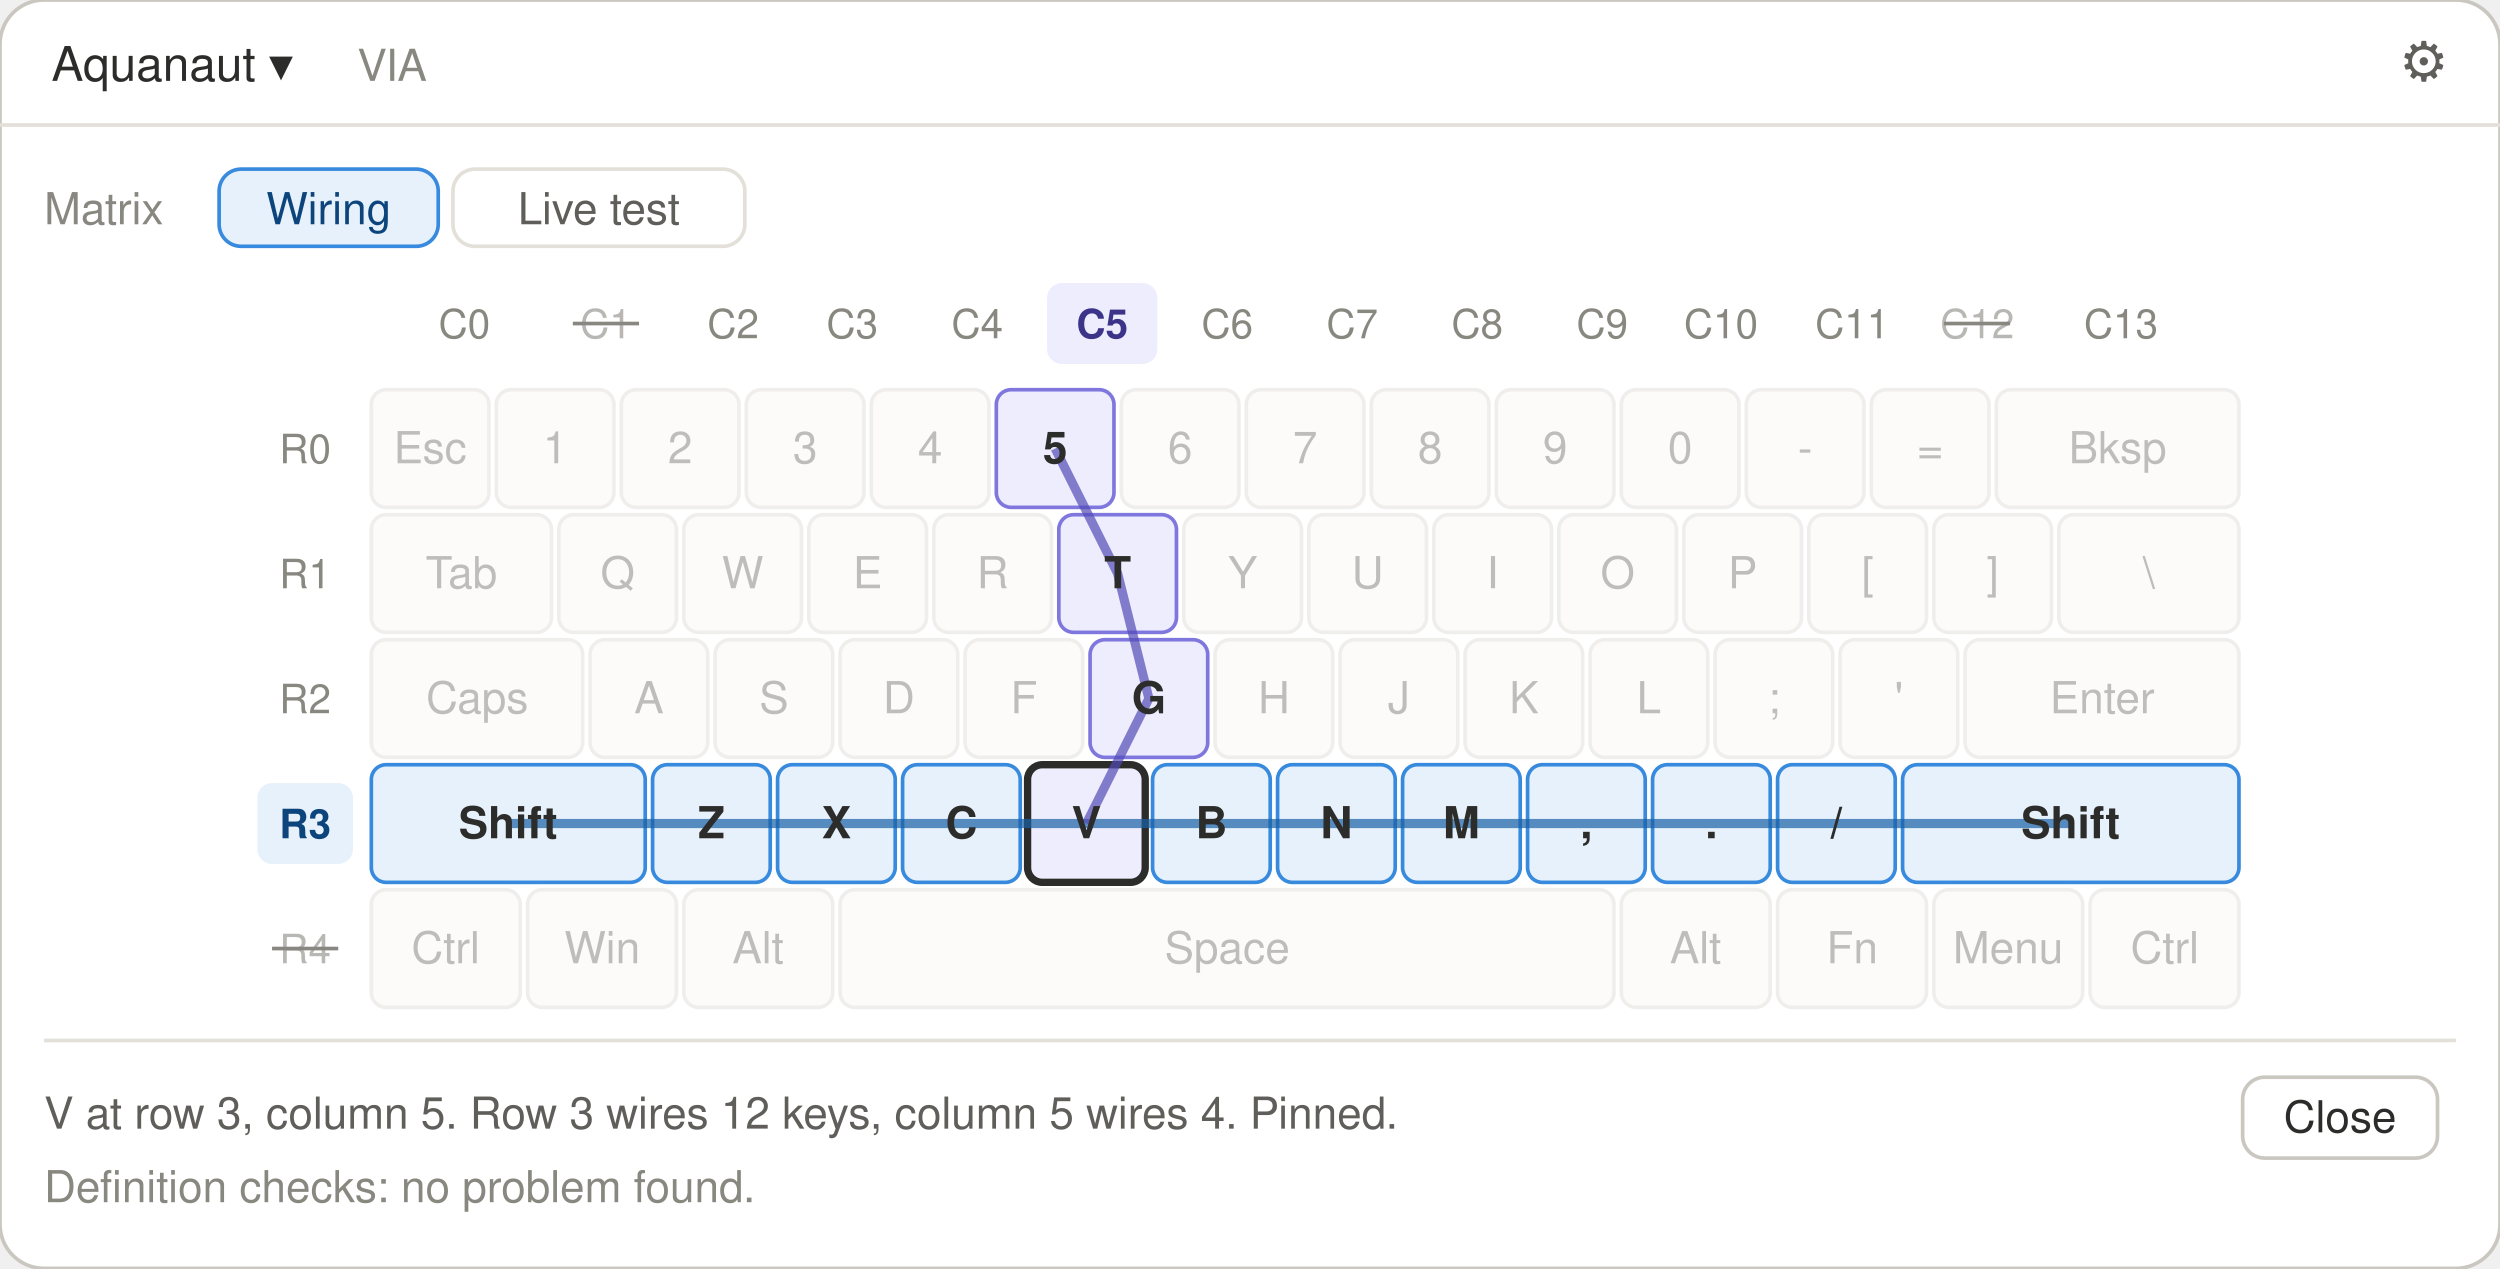
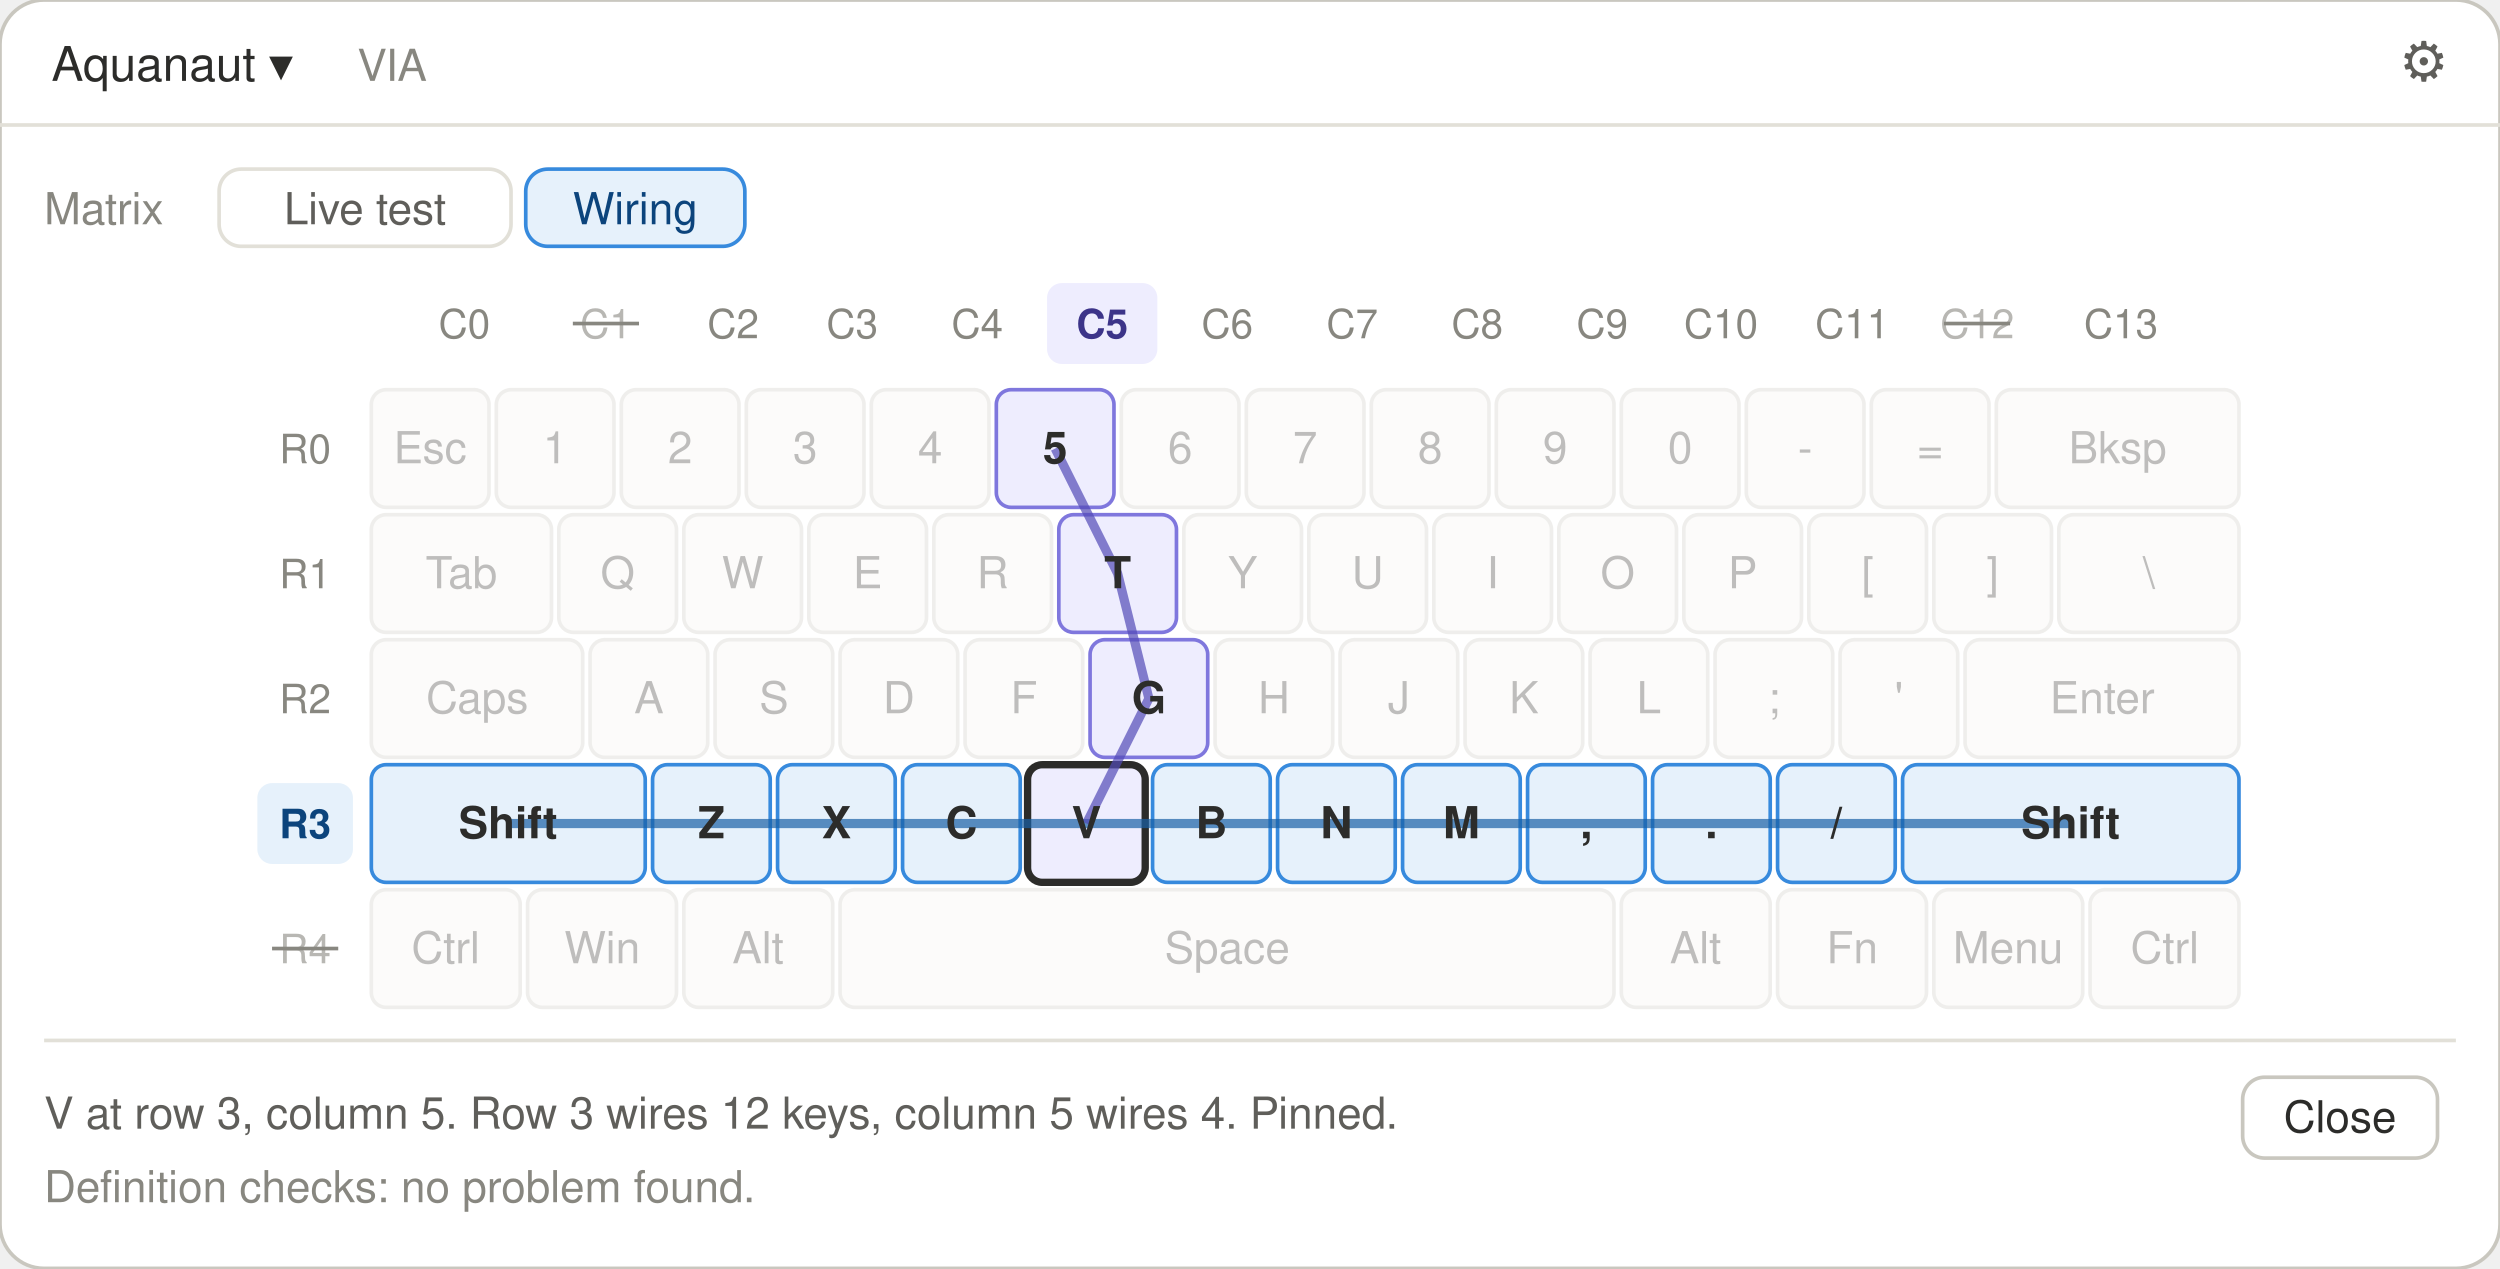
<svg xmlns="http://www.w3.org/2000/svg" width="680" height="345" viewBox="0 0 680 345">
  <rect x="0.0" y="0.0" width="680.0" height="345.0" rx="12" fill="#FFFFFF" stroke="#C9C7BF" stroke-width="1" />
  <text x="14.0" y="22.0" font-family="Segoe UI, Helvetica, Arial, sans-serif" font-size="13" fill="#2C2C2A" text-anchor="start" font-weight="400">Aquanaut  ▾</text>
  <text x="97.2" y="22.0" font-family="Segoe UI, Helvetica, Arial, sans-serif" font-size="12" fill="#888780" text-anchor="start" font-weight="400">VIA</text>
  <text x="666.0" y="22.0" font-family="Segoe UI, Helvetica, Arial, sans-serif" font-size="15" fill="#5F5E5A" text-anchor="end" font-weight="400">⚙</text>
  <line x1="0" y1="34" x2="680" y2="34" stroke="#E2E0D8" stroke-width="1" />
  <text x="12.0" y="61.0" font-family="Segoe UI, Helvetica, Arial, sans-serif" font-size="12" fill="#888780" text-anchor="start" font-weight="400">Matrix</text>
-   <rect x="59.6" y="46.0" width="59.6" height="21.0" rx="6" fill="#E6F1FB" stroke="#378ADD" stroke-width="1" />
-   <text x="89.4" y="61.0" font-family="Segoe UI, Helvetica, Arial, sans-serif" font-size="12" fill="#0C447C" text-anchor="middle" font-weight="400">Wiring</text>
-   <rect x="123.2" y="46.0" width="79.4" height="21.0" rx="6" fill="#FFFFFF" stroke="#E2E0D8" stroke-width="1" />
-   <text x="162.9" y="61.0" font-family="Segoe UI, Helvetica, Arial, sans-serif" font-size="12" fill="#5F5E5A" text-anchor="middle" font-weight="400">Live test</text>
+   <rect x="59.6" y="46.0" width="79.4" height="21.0" rx="6" fill="#FFFFFF" stroke="#E2E0D8" stroke-width="1" />
+   <text x="99.3" y="61.0" font-family="Segoe UI, Helvetica, Arial, sans-serif" font-size="12" fill="#5F5E5A" text-anchor="middle" font-weight="400">Live test</text>
+   <rect x="143.0" y="46.0" width="59.6" height="21.0" rx="6" fill="#E6F1FB" stroke="#378ADD" stroke-width="1" />
+   <text x="172.8" y="61.0" font-family="Segoe UI, Helvetica, Arial, sans-serif" font-size="12" fill="#0C447C" text-anchor="middle" font-weight="400">Wiring</text>
  <rect x="101.0" y="106.0" width="32.0" height="32.0" rx="4" fill="#F4F3EF" stroke="#C9C7BF" stroke-width="1" opacity="0.3" />
  <rect x="135.0" y="106.0" width="32.0" height="32.0" rx="4" fill="#F4F3EF" stroke="#C9C7BF" stroke-width="1" opacity="0.3" />
  <rect x="169.0" y="106.0" width="32.0" height="32.0" rx="4" fill="#F4F3EF" stroke="#C9C7BF" stroke-width="1" opacity="0.3" />
  <rect x="203.0" y="106.0" width="32.0" height="32.0" rx="4" fill="#F4F3EF" stroke="#C9C7BF" stroke-width="1" opacity="0.3" />
  <rect x="237.0" y="106.0" width="32.0" height="32.0" rx="4" fill="#F4F3EF" stroke="#C9C7BF" stroke-width="1" opacity="0.3" />
  <rect x="271.0" y="106.0" width="32.0" height="32.0" rx="4" fill="#EEEDFE" stroke="#7F77DD" stroke-width="1" />
  <rect x="305.0" y="106.0" width="32.0" height="32.0" rx="4" fill="#F4F3EF" stroke="#C9C7BF" stroke-width="1" opacity="0.3" />
  <rect x="339.0" y="106.0" width="32.0" height="32.0" rx="4" fill="#F4F3EF" stroke="#C9C7BF" stroke-width="1" opacity="0.3" />
  <rect x="373.0" y="106.0" width="32.0" height="32.0" rx="4" fill="#F4F3EF" stroke="#C9C7BF" stroke-width="1" opacity="0.3" />
  <rect x="407.0" y="106.0" width="32.0" height="32.0" rx="4" fill="#F4F3EF" stroke="#C9C7BF" stroke-width="1" opacity="0.3" />
  <rect x="441.0" y="106.0" width="32.0" height="32.0" rx="4" fill="#F4F3EF" stroke="#C9C7BF" stroke-width="1" opacity="0.3" />
  <rect x="475.0" y="106.0" width="32.0" height="32.0" rx="4" fill="#F4F3EF" stroke="#C9C7BF" stroke-width="1" opacity="0.3" />
  <rect x="509.0" y="106.0" width="32.0" height="32.0" rx="4" fill="#F4F3EF" stroke="#C9C7BF" stroke-width="1" opacity="0.3" />
  <rect x="543.0" y="106.0" width="66.0" height="32.0" rx="4" fill="#F4F3EF" stroke="#C9C7BF" stroke-width="1" opacity="0.3" />
  <rect x="101.0" y="140.0" width="49.0" height="32.0" rx="4" fill="#F4F3EF" stroke="#C9C7BF" stroke-width="1" opacity="0.3" />
  <rect x="152.0" y="140.0" width="32.0" height="32.0" rx="4" fill="#F4F3EF" stroke="#C9C7BF" stroke-width="1" opacity="0.3" />
  <rect x="186.0" y="140.0" width="32.0" height="32.0" rx="4" fill="#F4F3EF" stroke="#C9C7BF" stroke-width="1" opacity="0.3" />
  <rect x="220.0" y="140.0" width="32.0" height="32.0" rx="4" fill="#F4F3EF" stroke="#C9C7BF" stroke-width="1" opacity="0.3" />
  <rect x="254.0" y="140.0" width="32.0" height="32.0" rx="4" fill="#F4F3EF" stroke="#C9C7BF" stroke-width="1" opacity="0.3" />
  <rect x="288.0" y="140.0" width="32.0" height="32.0" rx="4" fill="#EEEDFE" stroke="#7F77DD" stroke-width="1" />
  <rect x="322.0" y="140.0" width="32.0" height="32.0" rx="4" fill="#F4F3EF" stroke="#C9C7BF" stroke-width="1" opacity="0.3" />
  <rect x="356.0" y="140.0" width="32.0" height="32.0" rx="4" fill="#F4F3EF" stroke="#C9C7BF" stroke-width="1" opacity="0.3" />
  <rect x="390.0" y="140.0" width="32.0" height="32.0" rx="4" fill="#F4F3EF" stroke="#C9C7BF" stroke-width="1" opacity="0.3" />
  <rect x="424.0" y="140.0" width="32.0" height="32.0" rx="4" fill="#F4F3EF" stroke="#C9C7BF" stroke-width="1" opacity="0.3" />
  <rect x="458.0" y="140.0" width="32.0" height="32.0" rx="4" fill="#F4F3EF" stroke="#C9C7BF" stroke-width="1" opacity="0.3" />
  <rect x="492.0" y="140.0" width="32.0" height="32.0" rx="4" fill="#F4F3EF" stroke="#C9C7BF" stroke-width="1" opacity="0.3" />
  <rect x="526.0" y="140.0" width="32.0" height="32.0" rx="4" fill="#F4F3EF" stroke="#C9C7BF" stroke-width="1" opacity="0.3" />
  <rect x="560.0" y="140.0" width="49.0" height="32.0" rx="4" fill="#F4F3EF" stroke="#C9C7BF" stroke-width="1" opacity="0.3" />
  <rect x="101.0" y="174.0" width="57.5" height="32.0" rx="4" fill="#F4F3EF" stroke="#C9C7BF" stroke-width="1" opacity="0.3" />
  <rect x="160.5" y="174.0" width="32.0" height="32.0" rx="4" fill="#F4F3EF" stroke="#C9C7BF" stroke-width="1" opacity="0.3" />
  <rect x="194.5" y="174.0" width="32.0" height="32.0" rx="4" fill="#F4F3EF" stroke="#C9C7BF" stroke-width="1" opacity="0.3" />
  <rect x="228.5" y="174.0" width="32.0" height="32.0" rx="4" fill="#F4F3EF" stroke="#C9C7BF" stroke-width="1" opacity="0.3" />
  <rect x="262.5" y="174.0" width="32.0" height="32.0" rx="4" fill="#F4F3EF" stroke="#C9C7BF" stroke-width="1" opacity="0.3" />
  <rect x="296.5" y="174.0" width="32.0" height="32.0" rx="4" fill="#EEEDFE" stroke="#7F77DD" stroke-width="1" />
  <rect x="330.5" y="174.0" width="32.0" height="32.0" rx="4" fill="#F4F3EF" stroke="#C9C7BF" stroke-width="1" opacity="0.3" />
  <rect x="364.5" y="174.0" width="32.0" height="32.0" rx="4" fill="#F4F3EF" stroke="#C9C7BF" stroke-width="1" opacity="0.3" />
  <rect x="398.5" y="174.0" width="32.0" height="32.0" rx="4" fill="#F4F3EF" stroke="#C9C7BF" stroke-width="1" opacity="0.3" />
  <rect x="432.5" y="174.0" width="32.0" height="32.0" rx="4" fill="#F4F3EF" stroke="#C9C7BF" stroke-width="1" opacity="0.3" />
  <rect x="466.5" y="174.0" width="32.0" height="32.0" rx="4" fill="#F4F3EF" stroke="#C9C7BF" stroke-width="1" opacity="0.3" />
  <rect x="500.5" y="174.0" width="32.0" height="32.0" rx="4" fill="#F4F3EF" stroke="#C9C7BF" stroke-width="1" opacity="0.3" />
  <rect x="534.5" y="174.0" width="74.5" height="32.0" rx="4" fill="#F4F3EF" stroke="#C9C7BF" stroke-width="1" opacity="0.3" />
  <rect x="101.0" y="208.0" width="74.5" height="32.0" rx="4" fill="#E6F1FB" stroke="#378ADD" stroke-width="1" />
  <rect x="177.5" y="208.0" width="32.0" height="32.0" rx="4" fill="#E6F1FB" stroke="#378ADD" stroke-width="1" />
  <rect x="211.5" y="208.0" width="32.0" height="32.0" rx="4" fill="#E6F1FB" stroke="#378ADD" stroke-width="1" />
  <rect x="245.5" y="208.0" width="32.0" height="32.0" rx="4" fill="#E6F1FB" stroke="#378ADD" stroke-width="1" />
  <rect x="279.5" y="208.0" width="32.0" height="32.0" rx="4" fill="#EEEDFE" stroke="#2C2C2A" stroke-width="2" />
  <rect x="313.5" y="208.0" width="32.0" height="32.0" rx="4" fill="#E6F1FB" stroke="#378ADD" stroke-width="1" />
  <rect x="347.5" y="208.0" width="32.0" height="32.0" rx="4" fill="#E6F1FB" stroke="#378ADD" stroke-width="1" />
  <rect x="381.5" y="208.0" width="32.0" height="32.0" rx="4" fill="#E6F1FB" stroke="#378ADD" stroke-width="1" />
  <rect x="415.5" y="208.0" width="32.0" height="32.0" rx="4" fill="#E6F1FB" stroke="#378ADD" stroke-width="1" />
  <rect x="449.5" y="208.0" width="32.0" height="32.0" rx="4" fill="#E6F1FB" stroke="#378ADD" stroke-width="1" />
  <rect x="483.5" y="208.0" width="32.0" height="32.0" rx="4" fill="#E6F1FB" stroke="#378ADD" stroke-width="1" />
  <rect x="517.5" y="208.0" width="91.5" height="32.0" rx="4" fill="#E6F1FB" stroke="#378ADD" stroke-width="1" />
  <rect x="101.0" y="242.0" width="40.5" height="32.0" rx="4" fill="#F4F3EF" stroke="#C9C7BF" stroke-width="1" opacity="0.3" />
  <rect x="143.5" y="242.0" width="40.5" height="32.0" rx="4" fill="#F4F3EF" stroke="#C9C7BF" stroke-width="1" opacity="0.3" />
  <rect x="186.0" y="242.0" width="40.5" height="32.0" rx="4" fill="#F4F3EF" stroke="#C9C7BF" stroke-width="1" opacity="0.3" />
  <rect x="228.5" y="242.0" width="210.5" height="32.0" rx="4" fill="#F4F3EF" stroke="#C9C7BF" stroke-width="1" opacity="0.3" />
  <rect x="441.0" y="242.0" width="40.5" height="32.0" rx="4" fill="#F4F3EF" stroke="#C9C7BF" stroke-width="1" opacity="0.3" />
  <rect x="483.5" y="242.0" width="40.5" height="32.0" rx="4" fill="#F4F3EF" stroke="#C9C7BF" stroke-width="1" opacity="0.3" />
  <rect x="526.0" y="242.0" width="40.5" height="32.0" rx="4" fill="#F4F3EF" stroke="#C9C7BF" stroke-width="1" opacity="0.3" />
  <rect x="568.5" y="242.0" width="40.5" height="32.0" rx="4" fill="#F4F3EF" stroke="#C9C7BF" stroke-width="1" opacity="0.3" />
  <polyline points="138.2,224.0 193.5,224.0 227.5,224.0 261.5,224.0 295.5,224.0 329.5,224.0 363.5,224.0 397.5,224.0 431.5,224.0 465.5,224.0 499.5,224.0 563.2,224.0" fill="none" stroke="#185FA5" stroke-width="2.5" stroke-linejoin="round" opacity="0.7" />
  <polyline points="287.0,122.0 304.0,156.0 312.5,190.0 295.5,224.0" fill="none" stroke="#534AB7" stroke-width="2.5" stroke-linejoin="round" opacity="0.7" />
  <text x="117.0" y="126.0" font-family="Segoe UI, Helvetica, Arial, sans-serif" font-size="12" fill="#2C2C2A" text-anchor="middle" font-weight="400" opacity="0.3">Esc</text>
  <text x="151.0" y="126.0" font-family="Segoe UI, Helvetica, Arial, sans-serif" font-size="12" fill="#2C2C2A" text-anchor="middle" font-weight="400" opacity="0.3">1</text>
  <text x="185.0" y="126.0" font-family="Segoe UI, Helvetica, Arial, sans-serif" font-size="12" fill="#2C2C2A" text-anchor="middle" font-weight="400" opacity="0.3">2</text>
  <text x="219.0" y="126.0" font-family="Segoe UI, Helvetica, Arial, sans-serif" font-size="12" fill="#2C2C2A" text-anchor="middle" font-weight="400" opacity="0.3">3</text>
  <text x="253.0" y="126.0" font-family="Segoe UI, Helvetica, Arial, sans-serif" font-size="12" fill="#2C2C2A" text-anchor="middle" font-weight="400" opacity="0.3">4</text>
  <text x="287.0" y="126.0" font-family="Segoe UI, Helvetica, Arial, sans-serif" font-size="12" fill="#2C2C2A" text-anchor="middle" font-weight="600">5</text>
  <text x="321.0" y="126.0" font-family="Segoe UI, Helvetica, Arial, sans-serif" font-size="12" fill="#2C2C2A" text-anchor="middle" font-weight="400" opacity="0.3">6</text>
  <text x="355.0" y="126.0" font-family="Segoe UI, Helvetica, Arial, sans-serif" font-size="12" fill="#2C2C2A" text-anchor="middle" font-weight="400" opacity="0.3">7</text>
  <text x="389.0" y="126.0" font-family="Segoe UI, Helvetica, Arial, sans-serif" font-size="12" fill="#2C2C2A" text-anchor="middle" font-weight="400" opacity="0.3">8</text>
  <text x="423.0" y="126.0" font-family="Segoe UI, Helvetica, Arial, sans-serif" font-size="12" fill="#2C2C2A" text-anchor="middle" font-weight="400" opacity="0.3">9</text>
  <text x="457.0" y="126.0" font-family="Segoe UI, Helvetica, Arial, sans-serif" font-size="12" fill="#2C2C2A" text-anchor="middle" font-weight="400" opacity="0.3">0</text>
  <text x="491.0" y="126.0" font-family="Segoe UI, Helvetica, Arial, sans-serif" font-size="12" fill="#2C2C2A" text-anchor="middle" font-weight="400" opacity="0.3">-</text>
  <text x="525.0" y="126.0" font-family="Segoe UI, Helvetica, Arial, sans-serif" font-size="12" fill="#2C2C2A" text-anchor="middle" font-weight="400" opacity="0.3">=</text>
  <text x="576.0" y="126.0" font-family="Segoe UI, Helvetica, Arial, sans-serif" font-size="12" fill="#2C2C2A" text-anchor="middle" font-weight="400" opacity="0.3">Bksp</text>
  <text x="125.5" y="160.0" font-family="Segoe UI, Helvetica, Arial, sans-serif" font-size="12" fill="#2C2C2A" text-anchor="middle" font-weight="400" opacity="0.3">Tab</text>
  <text x="168.0" y="160.0" font-family="Segoe UI, Helvetica, Arial, sans-serif" font-size="12" fill="#2C2C2A" text-anchor="middle" font-weight="400" opacity="0.3">Q</text>
  <text x="202.0" y="160.0" font-family="Segoe UI, Helvetica, Arial, sans-serif" font-size="12" fill="#2C2C2A" text-anchor="middle" font-weight="400" opacity="0.3">W</text>
  <text x="236.0" y="160.0" font-family="Segoe UI, Helvetica, Arial, sans-serif" font-size="12" fill="#2C2C2A" text-anchor="middle" font-weight="400" opacity="0.3">E</text>
  <text x="270.0" y="160.0" font-family="Segoe UI, Helvetica, Arial, sans-serif" font-size="12" fill="#2C2C2A" text-anchor="middle" font-weight="400" opacity="0.3">R</text>
  <text x="304.0" y="160.0" font-family="Segoe UI, Helvetica, Arial, sans-serif" font-size="12" fill="#2C2C2A" text-anchor="middle" font-weight="600">T</text>
  <text x="338.0" y="160.0" font-family="Segoe UI, Helvetica, Arial, sans-serif" font-size="12" fill="#2C2C2A" text-anchor="middle" font-weight="400" opacity="0.3">Y</text>
  <text x="372.0" y="160.0" font-family="Segoe UI, Helvetica, Arial, sans-serif" font-size="12" fill="#2C2C2A" text-anchor="middle" font-weight="400" opacity="0.3">U</text>
  <text x="406.0" y="160.0" font-family="Segoe UI, Helvetica, Arial, sans-serif" font-size="12" fill="#2C2C2A" text-anchor="middle" font-weight="400" opacity="0.3">I</text>
  <text x="440.0" y="160.0" font-family="Segoe UI, Helvetica, Arial, sans-serif" font-size="12" fill="#2C2C2A" text-anchor="middle" font-weight="400" opacity="0.3">O</text>
  <text x="474.0" y="160.0" font-family="Segoe UI, Helvetica, Arial, sans-serif" font-size="12" fill="#2C2C2A" text-anchor="middle" font-weight="400" opacity="0.3">P</text>
  <text x="508.0" y="160.0" font-family="Segoe UI, Helvetica, Arial, sans-serif" font-size="12" fill="#2C2C2A" text-anchor="middle" font-weight="400" opacity="0.3">[</text>
  <text x="542.0" y="160.0" font-family="Segoe UI, Helvetica, Arial, sans-serif" font-size="12" fill="#2C2C2A" text-anchor="middle" font-weight="400" opacity="0.3">]</text>
  <text x="584.5" y="160.0" font-family="Segoe UI, Helvetica, Arial, sans-serif" font-size="12" fill="#2C2C2A" text-anchor="middle" font-weight="400" opacity="0.3">\</text>
  <text x="129.8" y="194.0" font-family="Segoe UI, Helvetica, Arial, sans-serif" font-size="12" fill="#2C2C2A" text-anchor="middle" font-weight="400" opacity="0.3">Caps</text>
  <text x="176.5" y="194.0" font-family="Segoe UI, Helvetica, Arial, sans-serif" font-size="12" fill="#2C2C2A" text-anchor="middle" font-weight="400" opacity="0.3">A</text>
  <text x="210.5" y="194.0" font-family="Segoe UI, Helvetica, Arial, sans-serif" font-size="12" fill="#2C2C2A" text-anchor="middle" font-weight="400" opacity="0.3">S</text>
  <text x="244.5" y="194.0" font-family="Segoe UI, Helvetica, Arial, sans-serif" font-size="12" fill="#2C2C2A" text-anchor="middle" font-weight="400" opacity="0.3">D</text>
  <text x="278.5" y="194.0" font-family="Segoe UI, Helvetica, Arial, sans-serif" font-size="12" fill="#2C2C2A" text-anchor="middle" font-weight="400" opacity="0.3">F</text>
  <text x="312.5" y="194.0" font-family="Segoe UI, Helvetica, Arial, sans-serif" font-size="12" fill="#2C2C2A" text-anchor="middle" font-weight="600">G</text>
  <text x="346.5" y="194.0" font-family="Segoe UI, Helvetica, Arial, sans-serif" font-size="12" fill="#2C2C2A" text-anchor="middle" font-weight="400" opacity="0.3">H</text>
  <text x="380.5" y="194.0" font-family="Segoe UI, Helvetica, Arial, sans-serif" font-size="12" fill="#2C2C2A" text-anchor="middle" font-weight="400" opacity="0.3">J</text>
  <text x="414.5" y="194.0" font-family="Segoe UI, Helvetica, Arial, sans-serif" font-size="12" fill="#2C2C2A" text-anchor="middle" font-weight="400" opacity="0.3">K</text>
  <text x="448.5" y="194.0" font-family="Segoe UI, Helvetica, Arial, sans-serif" font-size="12" fill="#2C2C2A" text-anchor="middle" font-weight="400" opacity="0.3">L</text>
  <text x="482.5" y="194.0" font-family="Segoe UI, Helvetica, Arial, sans-serif" font-size="12" fill="#2C2C2A" text-anchor="middle" font-weight="400" opacity="0.3">;</text>
  <text x="516.5" y="194.0" font-family="Segoe UI, Helvetica, Arial, sans-serif" font-size="12" fill="#2C2C2A" text-anchor="middle" font-weight="400" opacity="0.3">'</text>
  <text x="571.8" y="194.0" font-family="Segoe UI, Helvetica, Arial, sans-serif" font-size="12" fill="#2C2C2A" text-anchor="middle" font-weight="400" opacity="0.3">Enter</text>
  <text x="138.2" y="228.0" font-family="Segoe UI, Helvetica, Arial, sans-serif" font-size="12" fill="#2C2C2A" text-anchor="middle" font-weight="600">Shift</text>
  <text x="193.5" y="228.0" font-family="Segoe UI, Helvetica, Arial, sans-serif" font-size="12" fill="#2C2C2A" text-anchor="middle" font-weight="600">Z</text>
  <text x="227.5" y="228.0" font-family="Segoe UI, Helvetica, Arial, sans-serif" font-size="12" fill="#2C2C2A" text-anchor="middle" font-weight="600">X</text>
  <text x="261.5" y="228.0" font-family="Segoe UI, Helvetica, Arial, sans-serif" font-size="12" fill="#2C2C2A" text-anchor="middle" font-weight="600">C</text>
  <text x="295.5" y="228.0" font-family="Segoe UI, Helvetica, Arial, sans-serif" font-size="12" fill="#2C2C2A" text-anchor="middle" font-weight="600">V</text>
  <text x="329.5" y="228.0" font-family="Segoe UI, Helvetica, Arial, sans-serif" font-size="12" fill="#2C2C2A" text-anchor="middle" font-weight="600">B</text>
  <text x="363.5" y="228.0" font-family="Segoe UI, Helvetica, Arial, sans-serif" font-size="12" fill="#2C2C2A" text-anchor="middle" font-weight="600">N</text>
  <text x="397.5" y="228.0" font-family="Segoe UI, Helvetica, Arial, sans-serif" font-size="12" fill="#2C2C2A" text-anchor="middle" font-weight="600">M</text>
  <text x="431.5" y="228.0" font-family="Segoe UI, Helvetica, Arial, sans-serif" font-size="12" fill="#2C2C2A" text-anchor="middle" font-weight="600">,</text>
  <text x="465.5" y="228.0" font-family="Segoe UI, Helvetica, Arial, sans-serif" font-size="12" fill="#2C2C2A" text-anchor="middle" font-weight="600">.</text>
  <text x="499.5" y="228.0" font-family="Segoe UI, Helvetica, Arial, sans-serif" font-size="12" fill="#2C2C2A" text-anchor="middle" font-weight="600">/</text>
  <text x="563.2" y="228.0" font-family="Segoe UI, Helvetica, Arial, sans-serif" font-size="12" fill="#2C2C2A" text-anchor="middle" font-weight="600">Shift</text>
  <text x="121.2" y="262.0" font-family="Segoe UI, Helvetica, Arial, sans-serif" font-size="12" fill="#2C2C2A" text-anchor="middle" font-weight="400" opacity="0.3">Ctrl</text>
  <text x="163.8" y="262.0" font-family="Segoe UI, Helvetica, Arial, sans-serif" font-size="12" fill="#2C2C2A" text-anchor="middle" font-weight="400" opacity="0.3">Win</text>
  <text x="206.2" y="262.0" font-family="Segoe UI, Helvetica, Arial, sans-serif" font-size="12" fill="#2C2C2A" text-anchor="middle" font-weight="400" opacity="0.3">Alt</text>
  <text x="333.8" y="262.0" font-family="Segoe UI, Helvetica, Arial, sans-serif" font-size="12" fill="#2C2C2A" text-anchor="middle" font-weight="400" opacity="0.3">Space</text>
  <text x="461.2" y="262.0" font-family="Segoe UI, Helvetica, Arial, sans-serif" font-size="12" fill="#2C2C2A" text-anchor="middle" font-weight="400" opacity="0.3">Alt</text>
  <text x="503.8" y="262.0" font-family="Segoe UI, Helvetica, Arial, sans-serif" font-size="12" fill="#2C2C2A" text-anchor="middle" font-weight="400" opacity="0.3">Fn</text>
  <text x="546.2" y="262.0" font-family="Segoe UI, Helvetica, Arial, sans-serif" font-size="12" fill="#2C2C2A" text-anchor="middle" font-weight="400" opacity="0.3">Menu</text>
  <text x="588.8" y="262.0" font-family="Segoe UI, Helvetica, Arial, sans-serif" font-size="12" fill="#2C2C2A" text-anchor="middle" font-weight="400" opacity="0.3">Ctrl</text>
  <text x="83.0" y="126.0" font-family="Segoe UI, Helvetica, Arial, sans-serif" font-size="11" fill="#888780" text-anchor="middle" font-weight="400">R0</text>
  <text x="83.0" y="160.0" font-family="Segoe UI, Helvetica, Arial, sans-serif" font-size="11" fill="#888780" text-anchor="middle" font-weight="400">R1</text>
  <text x="83.0" y="194.0" font-family="Segoe UI, Helvetica, Arial, sans-serif" font-size="11" fill="#888780" text-anchor="middle" font-weight="400">R2</text>
  <rect x="70.0" y="213.0" width="26.0" height="22.0" rx="4" fill="#E6F1FB" stroke="none" />
  <text x="83.0" y="228.0" font-family="Segoe UI, Helvetica, Arial, sans-serif" font-size="11" fill="#0C447C" text-anchor="middle" font-weight="600">R3</text>
  <text x="83.0" y="262.0" font-family="Segoe UI, Helvetica, Arial, sans-serif" font-size="11" fill="#888780" text-anchor="middle" font-weight="400" opacity="0.6">R4</text>
  <line x1="74.0" y1="258.0" x2="92.0" y2="258.0" stroke="#888780" stroke-width="1" />
  <text x="126.3" y="92.0" font-family="Segoe UI, Helvetica, Arial, sans-serif" font-size="11" fill="#888780" text-anchor="middle" font-weight="400">C0</text>
  <text x="164.8" y="92.0" font-family="Segoe UI, Helvetica, Arial, sans-serif" font-size="11" fill="#888780" text-anchor="middle" font-weight="400" opacity="0.6">C1</text>
  <line x1="155.812" y1="88" x2="173.812" y2="88" stroke="#888780" stroke-width="1" />
  <text x="199.4" y="92.0" font-family="Segoe UI, Helvetica, Arial, sans-serif" font-size="11" fill="#888780" text-anchor="middle" font-weight="400">C2</text>
  <text x="231.8" y="92.0" font-family="Segoe UI, Helvetica, Arial, sans-serif" font-size="11" fill="#888780" text-anchor="middle" font-weight="400">C3</text>
  <text x="265.8" y="92.0" font-family="Segoe UI, Helvetica, Arial, sans-serif" font-size="11" fill="#888780" text-anchor="middle" font-weight="400">C4</text>
  <rect x="284.8" y="77.0" width="30.0" height="22.0" rx="4" fill="#EEEDFE" stroke="none" />
  <text x="299.8" y="92.0" font-family="Segoe UI, Helvetica, Arial, sans-serif" font-size="11" fill="#3C3489" text-anchor="middle" font-weight="600">C5</text>
  <text x="333.8" y="92.0" font-family="Segoe UI, Helvetica, Arial, sans-serif" font-size="11" fill="#888780" text-anchor="middle" font-weight="400">C6</text>
  <text x="367.8" y="92.0" font-family="Segoe UI, Helvetica, Arial, sans-serif" font-size="11" fill="#888780" text-anchor="middle" font-weight="400">C7</text>
  <text x="401.8" y="92.0" font-family="Segoe UI, Helvetica, Arial, sans-serif" font-size="11" fill="#888780" text-anchor="middle" font-weight="400">C8</text>
  <text x="435.8" y="92.0" font-family="Segoe UI, Helvetica, Arial, sans-serif" font-size="11" fill="#888780" text-anchor="middle" font-weight="400">C9</text>
  <text x="468.1" y="92.0" font-family="Segoe UI, Helvetica, Arial, sans-serif" font-size="11" fill="#888780" text-anchor="middle" font-weight="400">C10</text>
  <text x="503.8" y="92.0" font-family="Segoe UI, Helvetica, Arial, sans-serif" font-size="11" fill="#888780" text-anchor="middle" font-weight="400">C11</text>
  <text x="537.8" y="92.0" font-family="Segoe UI, Helvetica, Arial, sans-serif" font-size="11" fill="#888780" text-anchor="middle" font-weight="400" opacity="0.6">C12</text>
  <line x1="528.75" y1="88" x2="546.75" y2="88" stroke="#888780" stroke-width="1" />
  <text x="576.9" y="92.0" font-family="Segoe UI, Helvetica, Arial, sans-serif" font-size="11" fill="#888780" text-anchor="middle" font-weight="400">C13</text>
  <line x1="12" y1="283" x2="668" y2="283" stroke="#E2E0D8" stroke-width="1" />
  <text x="12.0" y="307.0" font-family="Segoe UI, Helvetica, Arial, sans-serif" font-size="12" fill="#5F5E5A" text-anchor="start" font-weight="400">V at row 3, column 5. Row 3 wires 12 keys, column 5 wires 4. Pinned.</text>
  <text x="12.0" y="327.0" font-family="Segoe UI, Helvetica, Arial, sans-serif" font-size="12" fill="#888780" text-anchor="start" font-weight="400">Definition checks: no problem found.</text>
  <rect x="610.0" y="293.0" width="53.0" height="22.0" rx="6" fill="#FFFFFF" stroke="#C9C7BF" stroke-width="1" />
  <text x="636.5" y="308.0" font-family="Segoe UI, Helvetica, Arial, sans-serif" font-size="12" fill="#2C2C2A" text-anchor="middle" font-weight="400">Close</text>
</svg>
